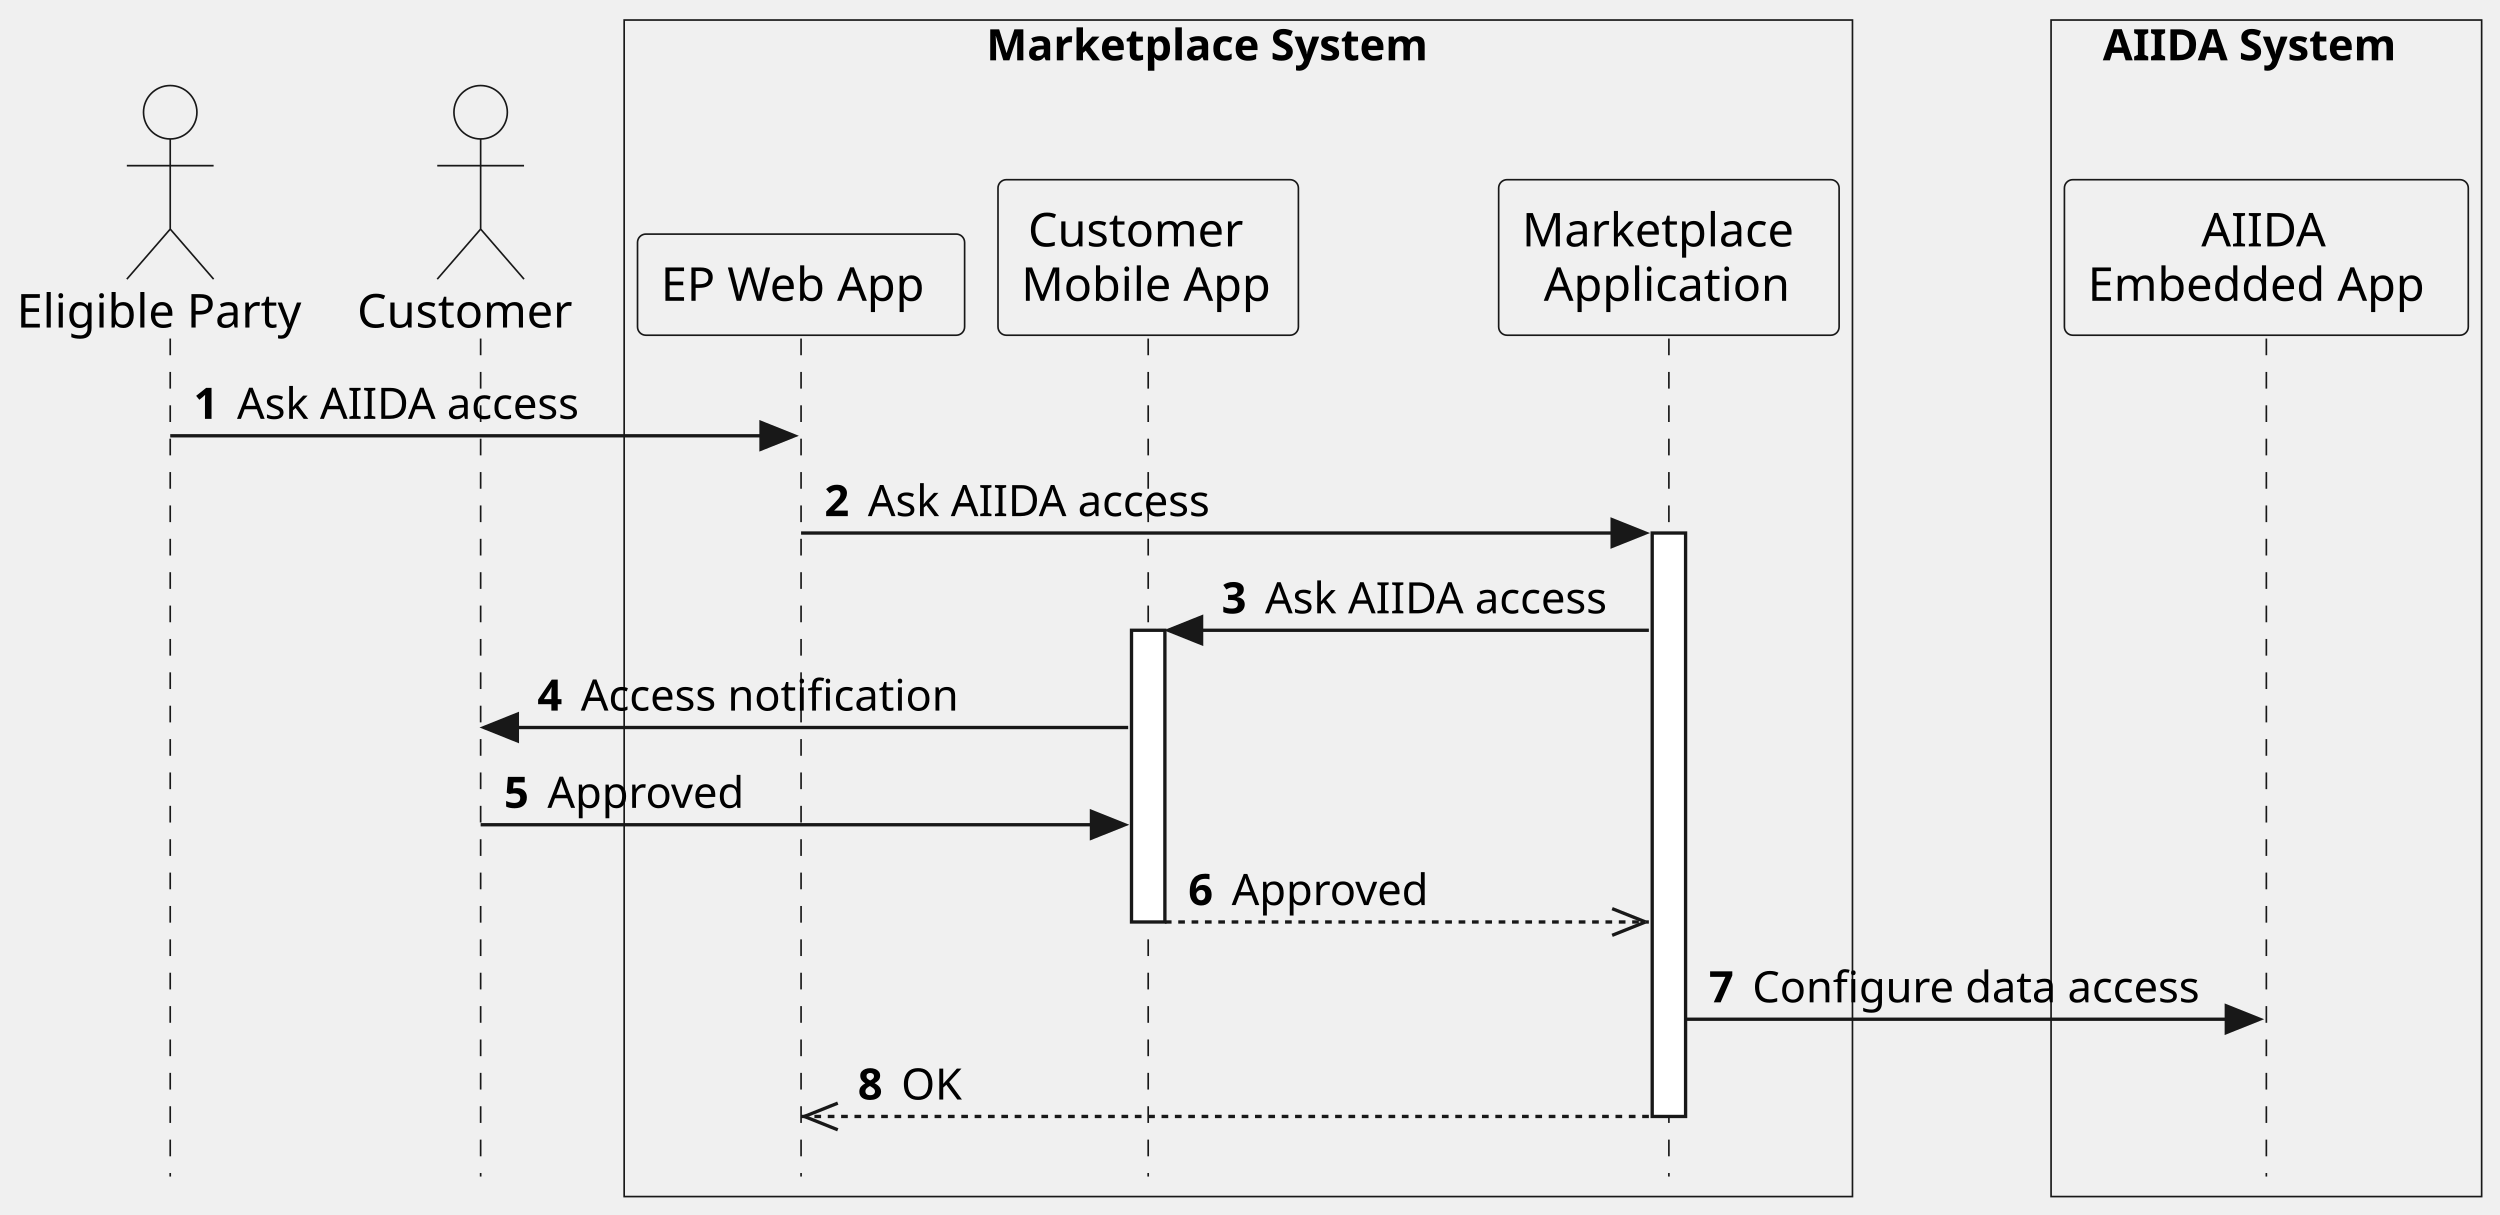
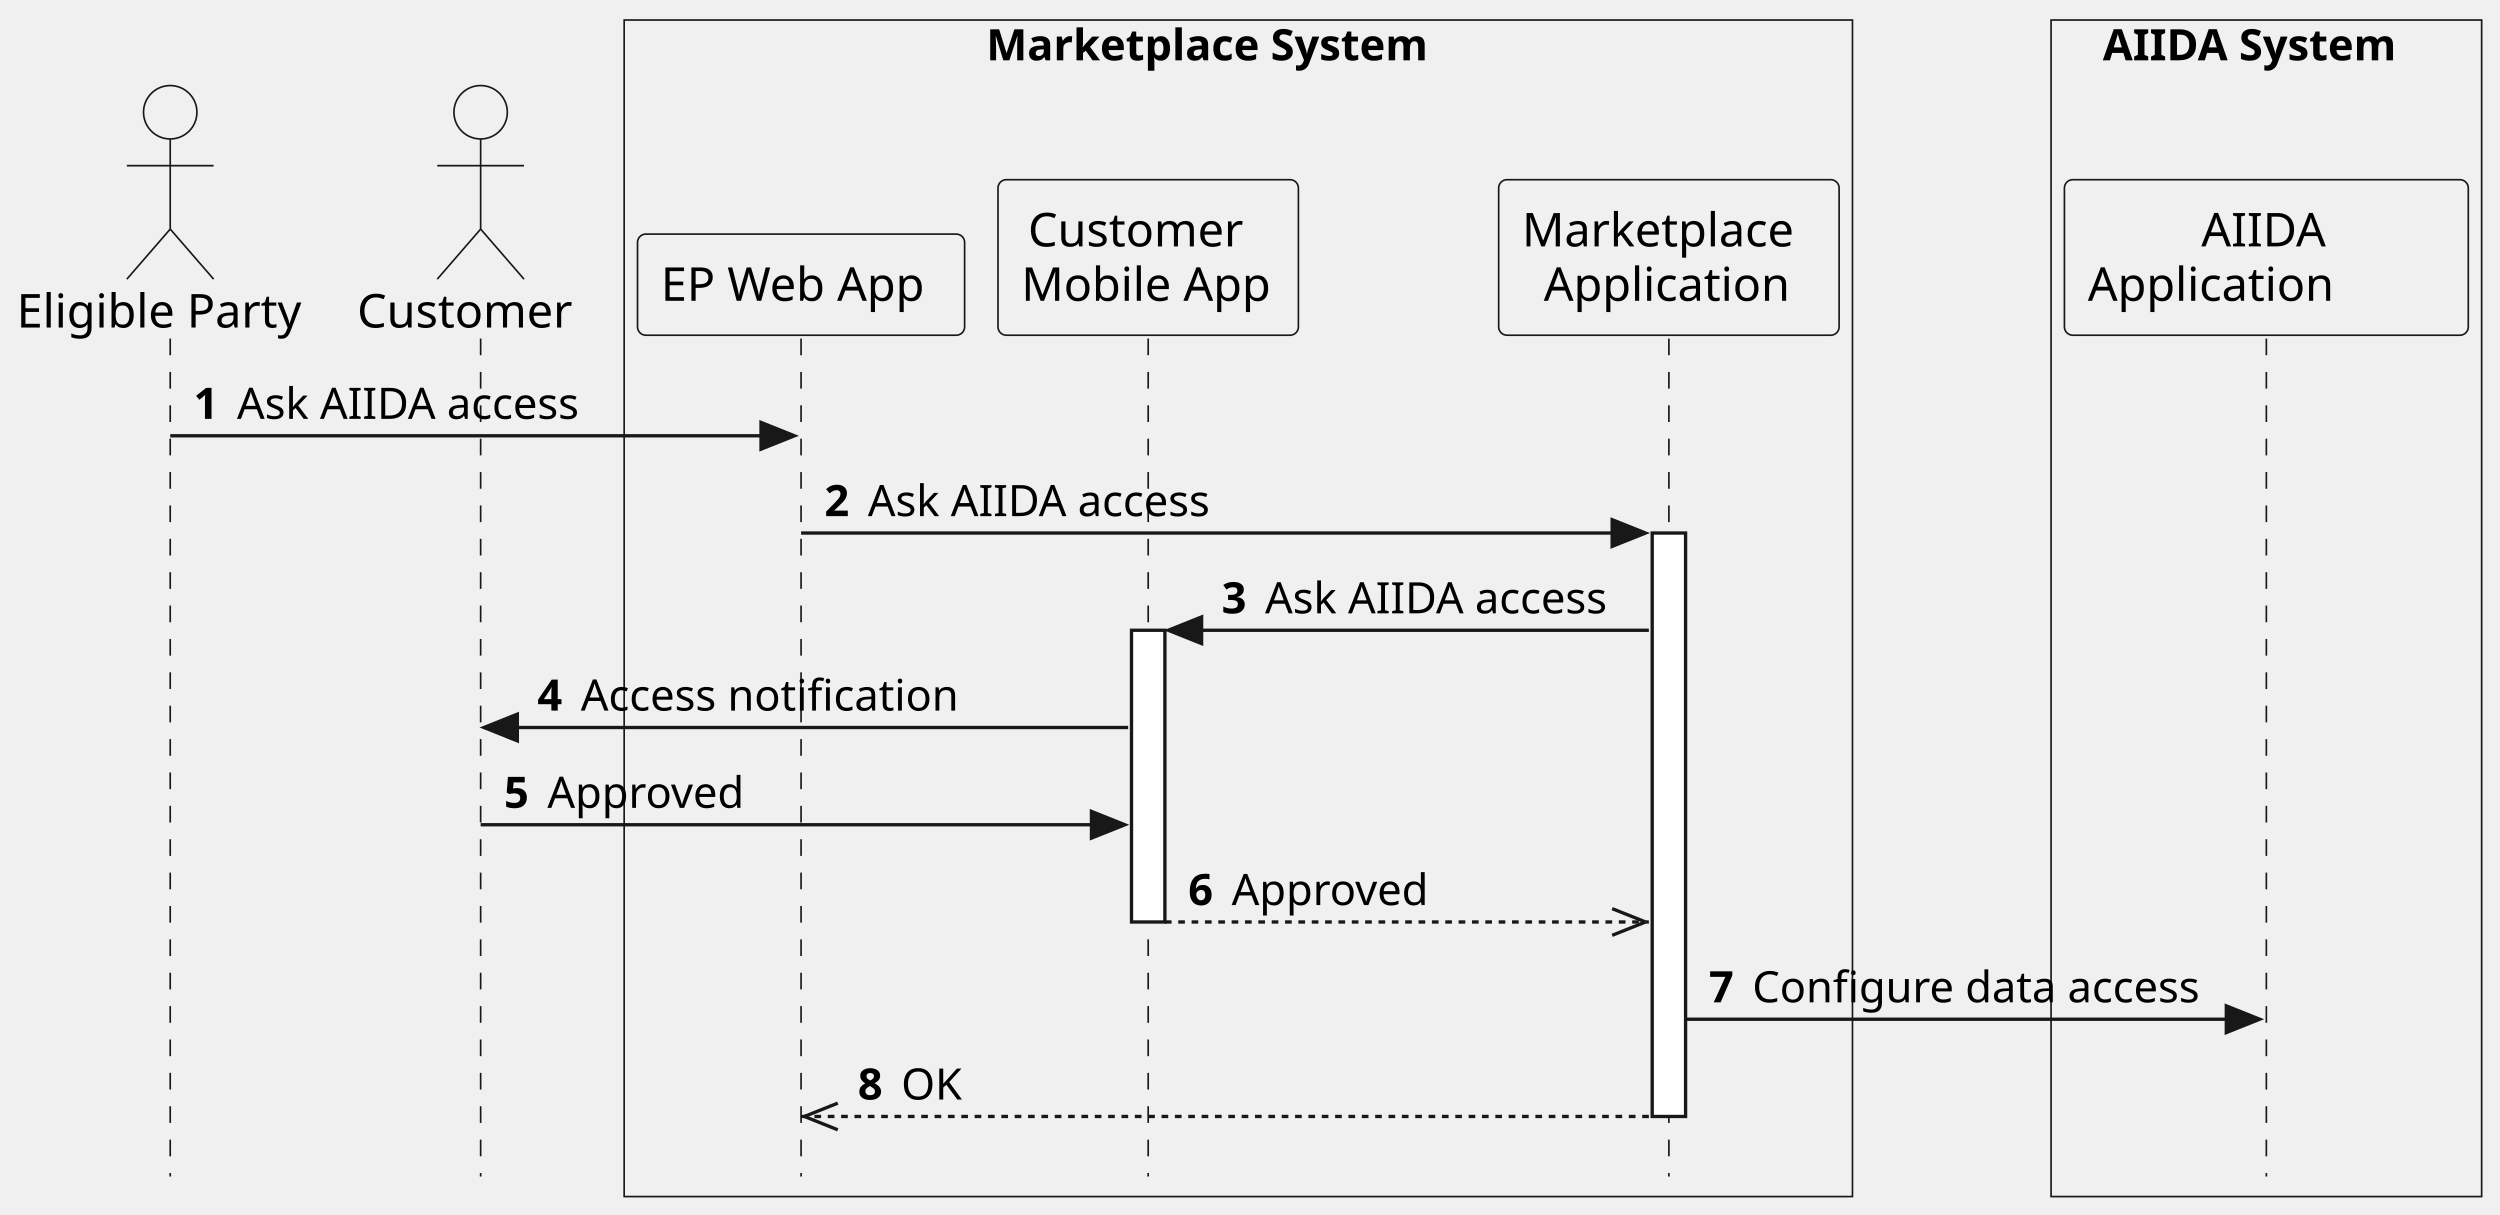
<svg xmlns="http://www.w3.org/2000/svg" contentStyleType="text/css" height="364px" preserveAspectRatio="none" style="width:749px;height:364px;background:#FFFFFF;" version="1.1" viewBox="0 0 749 364" width="749px" zoomAndPan="magnify">
  <defs />
  <g>
    <rect fill="none" height="352.492" style="stroke:#181818;stroke-width:0.5;" width="368" x="187" y="6" />
    <text fill="#000000" font-family="sans-serif" font-size="13" font-weight="bold" lengthAdjust="spacing" textLength="151" x="295.5" y="18.067">Marketplace System</text>
    <rect fill="none" height="352.492" style="stroke:#181818;stroke-width:0.5;" width="129" x="614.5" y="6" />
    <text fill="#000000" font-family="sans-serif" font-size="13" font-weight="bold" lengthAdjust="spacing" textLength="98" x="630" y="18.067">AIIDA System</text>
    <line style="stroke:#181818;stroke-width:0.5;stroke-dasharray:5.0,5.0;" x1="51" x2="51" y1="101.43" y2="352.492" />
    <line style="stroke:#181818;stroke-width:0.5;stroke-dasharray:5.0,5.0;" x1="144" x2="144" y1="101.43" y2="352.492" />
    <line style="stroke:#181818;stroke-width:0.5;stroke-dasharray:5.0,5.0;" x1="240" x2="240" y1="101.43" y2="352.492" />
    <line style="stroke:#181818;stroke-width:0.5;stroke-dasharray:5.0,5.0;" x1="344" x2="344" y1="101.43" y2="352.492" />
    <rect fill="#FFFFFF" height="87.398" style="stroke:#181818;stroke-width:1.0;" width="10" x="339" y="188.828" />
    <line style="stroke:#181818;stroke-width:0.5;stroke-dasharray:5.0,5.0;" x1="500" x2="500" y1="101.43" y2="352.492" />
    <rect fill="#FFFFFF" height="174.797" style="stroke:#181818;stroke-width:1.0;" width="10" x="495" y="159.695" />
    <line style="stroke:#181818;stroke-width:0.5;stroke-dasharray:5.0,5.0;" x1="679" x2="679" y1="101.43" y2="352.492" />
    <text fill="#000000" font-family="sans-serif" font-size="14" lengthAdjust="spacing" textLength="86" x="5" y="98.128">Eligible Party</text>
    <ellipse cx="51" cy="33.633" fill="none" rx="8" ry="8" style="stroke:#181818;stroke-width:0.5;" />
    <path d="M51,41.633 L51,68.633 M38,49.633 L64,49.633 M51,68.633 L38,83.633 M51,68.633 L64,83.633 " fill="none" style="stroke:#181818;stroke-width:0.5;" />
    <text fill="#000000" font-family="sans-serif" font-size="14" lengthAdjust="spacing" textLength="68" x="107" y="98.128">Customer</text>
    <ellipse cx="144" cy="33.633" fill="none" rx="8" ry="8" style="stroke:#181818;stroke-width:0.5;" />
    <path d="M144,41.633 L144,68.633 M131,49.633 L157,49.633 M144,68.633 L131,83.633 M144,68.633 L157,83.633 " fill="none" style="stroke:#181818;stroke-width:0.5;" />
    <rect fill="none" height="30.297" rx="2.5" ry="2.5" style="stroke:#181818;stroke-width:0.5;" width="98" x="191" y="70.133" />
    <text fill="#000000" font-family="sans-serif" font-size="14" lengthAdjust="spacing" textLength="84" x="198" y="90.128">EP Web App</text>
    <rect fill="none" height="46.594" rx="2.5" ry="2.5" style="stroke:#181818;stroke-width:0.5;" width="90" x="299" y="53.836" />
    <text fill="#000000" font-family="sans-serif" font-size="14" lengthAdjust="spacing" textLength="68" x="308" y="73.831">Customer</text>
    <text fill="#000000" font-family="sans-serif" font-size="14" lengthAdjust="spacing" textLength="76" x="306" y="90.128">Mobile App</text>
    <rect fill="none" height="46.594" rx="2.5" ry="2.5" style="stroke:#181818;stroke-width:0.5;" width="102" x="449" y="53.836" />
    <text fill="#000000" font-family="sans-serif" font-size="14" lengthAdjust="spacing" textLength="84" x="456" y="73.831">Marketplace</text>
    <text fill="#000000" font-family="sans-serif" font-size="14" lengthAdjust="spacing" textLength="75" x="462.5" y="90.128">Application</text>
    <rect fill="none" height="46.594" rx="2.5" ry="2.5" style="stroke:#181818;stroke-width:0.5;" width="121" x="618.5" y="53.836" />
    <text fill="#000000" font-family="sans-serif" font-size="14" lengthAdjust="spacing" textLength="35" x="659.5" y="73.831">AIIDA</text>
-     <text fill="#000000" font-family="sans-serif" font-size="14" lengthAdjust="spacing" textLength="107" x="625.5" y="90.128">Embedded App</text>
+     <text fill="#000000" font-family="sans-serif" font-size="14" lengthAdjust="spacing" textLength="107" x="625.5" y="90.128">Application</text>
    <polygon fill="#181818" points="228,126.562,238,130.562,228,134.562" style="stroke:#181818;stroke-width:1.0;" />
    <line style="stroke:#181818;stroke-width:1.0;" x1="51" x2="234" y1="130.562" y2="130.562" />
    <text fill="#000000" font-family="sans-serif" font-size="13" font-weight="bold" lengthAdjust="spacing" textLength="9" x="58" y="125.497">1</text>
    <text fill="#000000" font-family="sans-serif" font-size="13" lengthAdjust="spacing" textLength="109" x="71" y="125.497">Ask AIIDA access</text>
    <polygon fill="#181818" points="483,155.695,493,159.695,483,163.695" style="stroke:#181818;stroke-width:1.0;" />
    <line style="stroke:#181818;stroke-width:1.0;" x1="240" x2="489" y1="159.695" y2="159.695" />
    <text fill="#000000" font-family="sans-serif" font-size="13" font-weight="bold" lengthAdjust="spacing" textLength="9" x="247" y="154.629">2</text>
    <text fill="#000000" font-family="sans-serif" font-size="13" lengthAdjust="spacing" textLength="109" x="260" y="154.629">Ask AIIDA access</text>
    <polygon fill="#181818" points="360,184.828,350,188.828,360,192.828" style="stroke:#181818;stroke-width:1.0;" />
    <line style="stroke:#181818;stroke-width:1.0;" x1="354" x2="494" y1="188.828" y2="188.828" />
    <text fill="#000000" font-family="sans-serif" font-size="13" font-weight="bold" lengthAdjust="spacing" textLength="9" x="366" y="183.762">3</text>
    <text fill="#000000" font-family="sans-serif" font-size="13" lengthAdjust="spacing" textLength="109" x="379" y="183.762">Ask AIIDA access</text>
    <polygon fill="#181818" points="155,213.961,145,217.961,155,221.961" style="stroke:#181818;stroke-width:1.0;" />
    <line style="stroke:#181818;stroke-width:1.0;" x1="149" x2="338" y1="217.961" y2="217.961" />
    <text fill="#000000" font-family="sans-serif" font-size="13" font-weight="bold" lengthAdjust="spacing" textLength="9" x="161" y="212.895">4</text>
    <text fill="#000000" font-family="sans-serif" font-size="13" lengthAdjust="spacing" textLength="119" x="174" y="212.895">Access notification</text>
    <polygon fill="#181818" points="327,243.094,337,247.094,327,251.094" style="stroke:#181818;stroke-width:1.0;" />
    <line style="stroke:#181818;stroke-width:1.0;" x1="144" x2="333" y1="247.094" y2="247.094" />
    <text fill="#000000" font-family="sans-serif" font-size="13" font-weight="bold" lengthAdjust="spacing" textLength="9" x="151" y="242.028">5</text>
    <text fill="#000000" font-family="sans-serif" font-size="13" lengthAdjust="spacing" textLength="61" x="164" y="242.028">Approved</text>
    <line style="stroke:#181818;stroke-width:1.0;" x1="493" x2="483" y1="276.227" y2="272.227" />
    <line style="stroke:#181818;stroke-width:1.0;" x1="493" x2="483" y1="276.227" y2="280.227" />
    <line style="stroke:#181818;stroke-width:1.0;stroke-dasharray:2.0,2.0;" x1="349" x2="494" y1="276.227" y2="276.227" />
    <text fill="#000000" font-family="sans-serif" font-size="13" font-weight="bold" lengthAdjust="spacing" textLength="9" x="356" y="271.161">6</text>
    <text fill="#000000" font-family="sans-serif" font-size="13" lengthAdjust="spacing" textLength="61" x="369" y="271.161">Approved</text>
    <polygon fill="#181818" points="667,301.359,677,305.359,667,309.359" style="stroke:#181818;stroke-width:1.0;" />
    <line style="stroke:#181818;stroke-width:1.0;" x1="505" x2="673" y1="305.359" y2="305.359" />
    <text fill="#000000" font-family="sans-serif" font-size="13" font-weight="bold" lengthAdjust="spacing" textLength="9" x="512" y="300.293">7</text>
    <text fill="#000000" font-family="sans-serif" font-size="13" lengthAdjust="spacing" textLength="142" x="525" y="300.293">Configure data access</text>
    <line style="stroke:#181818;stroke-width:1.0;" x1="241" x2="251" y1="334.492" y2="330.492" />
    <line style="stroke:#181818;stroke-width:1.0;" x1="241" x2="251" y1="334.492" y2="338.492" />
    <line style="stroke:#181818;stroke-width:1.0;stroke-dasharray:2.0,2.0;" x1="240" x2="494" y1="334.492" y2="334.492" />
    <text fill="#000000" font-family="sans-serif" font-size="13" font-weight="bold" lengthAdjust="spacing" textLength="9" x="257" y="329.426">8</text>
    <text fill="#000000" font-family="sans-serif" font-size="13" lengthAdjust="spacing" textLength="18" x="270" y="329.426">OK</text>
  </g>
</svg>
